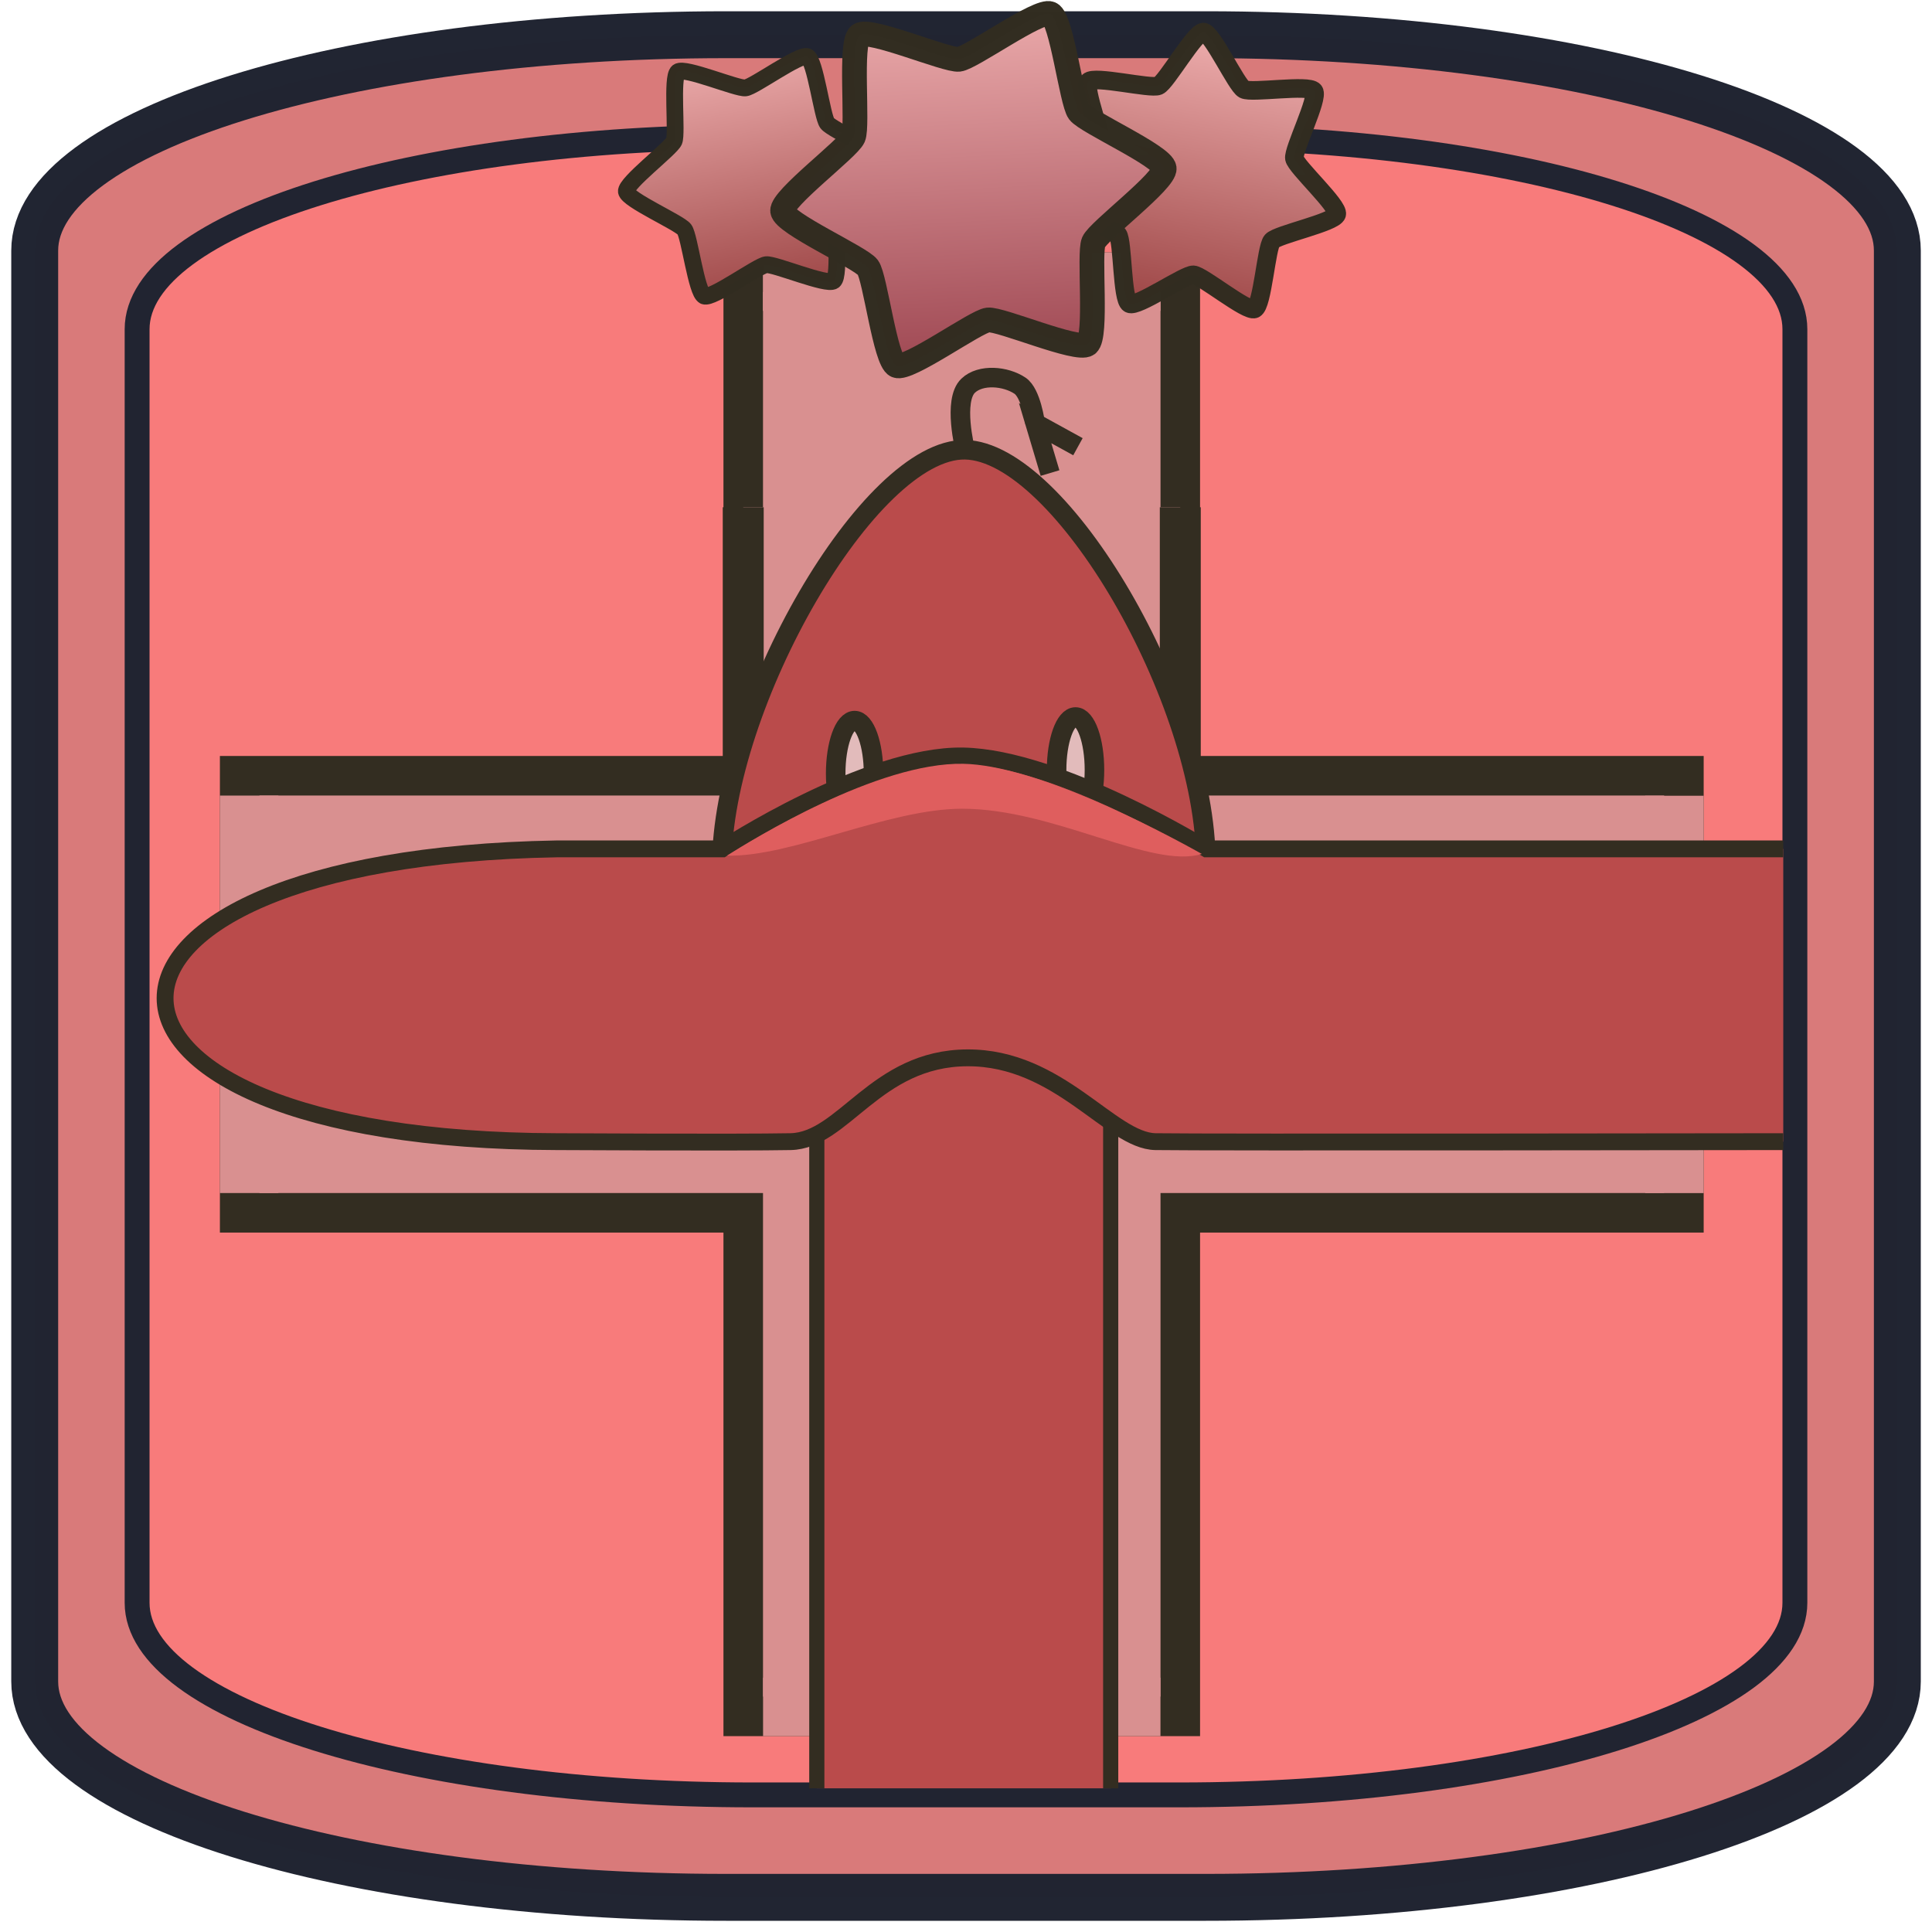
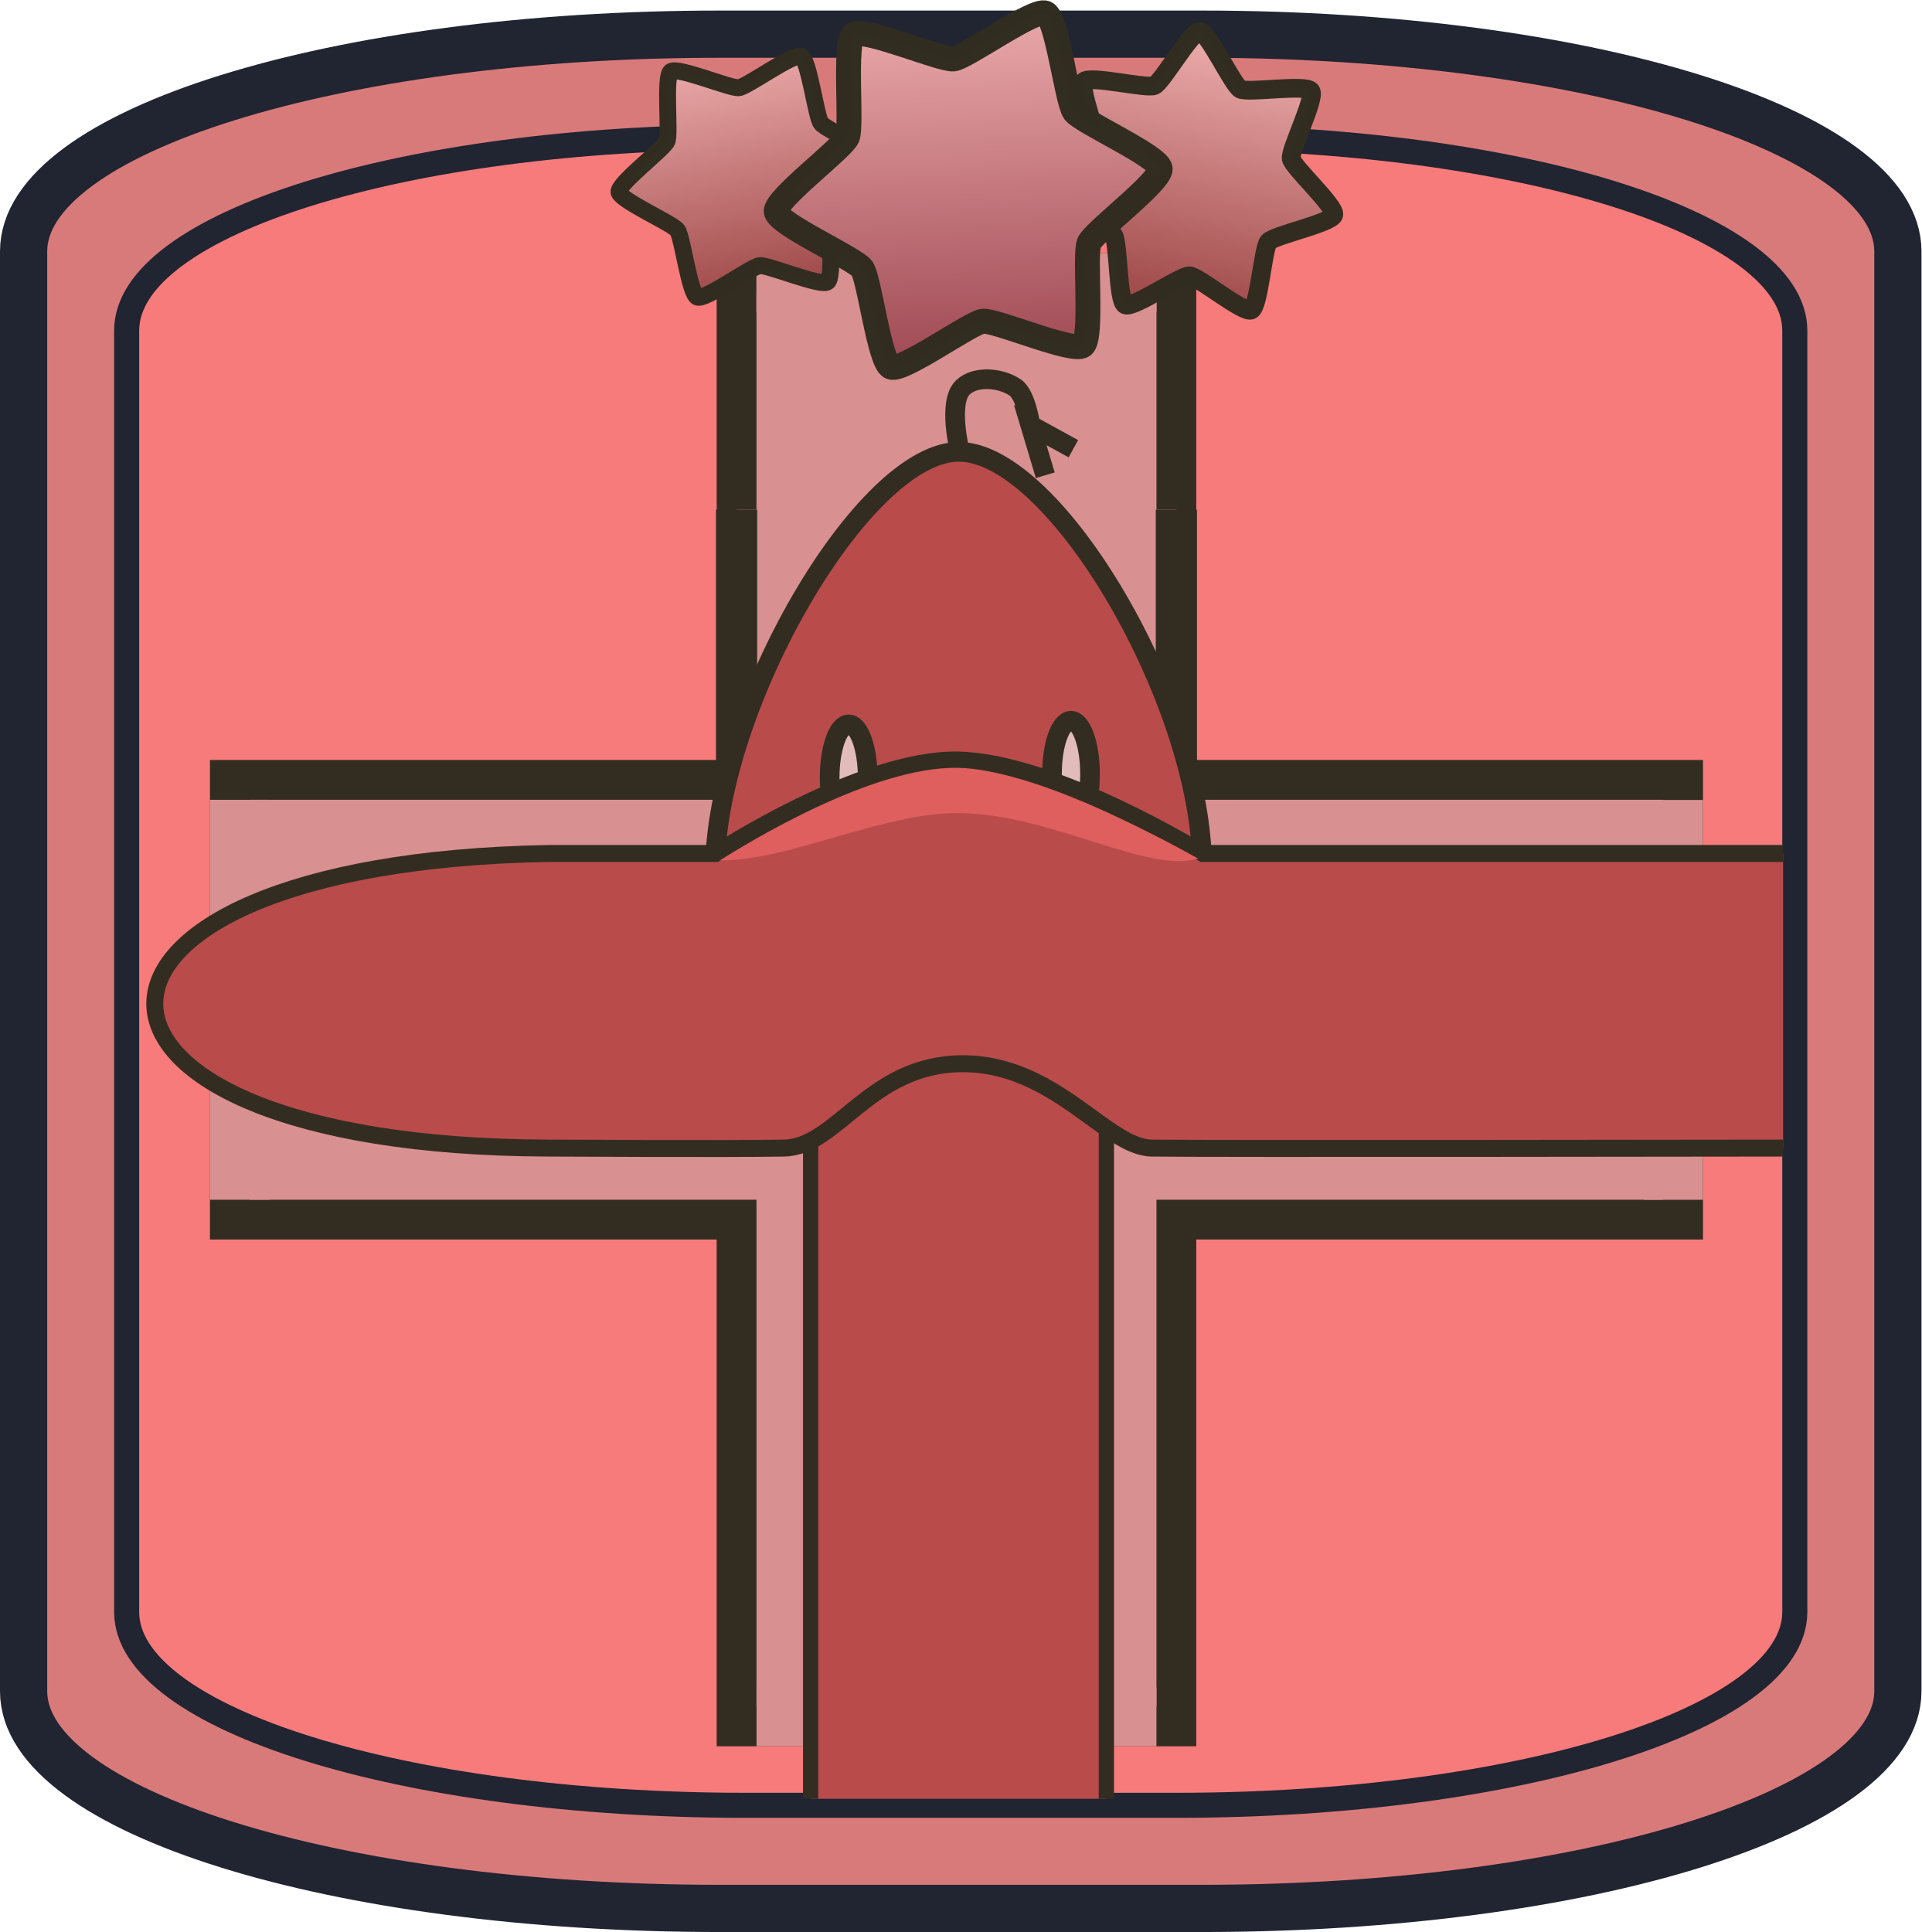
- <svg xmlns="http://www.w3.org/2000/svg" xmlns:xlink="http://www.w3.org/1999/xlink" width="130" height="130" viewBox="0 0 34.396 34.396" version="1.1" id="svg1">
+ <svg xmlns="http://www.w3.org/2000/svg" xmlns:xlink="http://www.w3.org/1999/xlink" width="200" height="201.099" viewBox="0 0 52.917 53.207" version="1.1" id="svg1">
  <defs id="defs1">
    <linearGradient xlink:href="#linearGradient23" id="linearGradient24" x1="9.158" y1="0.654" x2="9.524" y2="7.639" gradientUnits="userSpaceOnUse" />
    <linearGradient id="linearGradient23">
      <stop style="stop-color:#f2b3b3;stop-opacity:1;" offset="0" id="stop23" />
      <stop style="stop-color:#9e4747;stop-opacity:1;" offset="1" id="stop24" />
    </linearGradient>
    <linearGradient xlink:href="#linearGradient29" id="linearGradient25" x1="9.158" y1="0.654" x2="9.524" y2="7.639" gradientUnits="userSpaceOnUse" />
    <linearGradient id="linearGradient29">
      <stop style="stop-color:#f2b3b3;stop-opacity:1;" offset="0" id="stop28" />
      <stop style="stop-color:#9e4752;stop-opacity:1;" offset="1" id="stop29" />
    </linearGradient>
    <linearGradient xlink:href="#linearGradient23" id="linearGradient11" gradientUnits="userSpaceOnUse" x1="9.158" y1="0.654" x2="9.524" y2="7.639" />
  </defs>
-   <g id="layer1">
-     <rect style="fill:#d97a7a;stroke:#212532;stroke-width:0.835;stroke-linejoin:round;stroke-miterlimit:8.2;stroke-opacity:0.996;stroke-dasharray:none;fill-opacity:1" id="rect1" width="33.161" height="33.161" x="0.618" y="0.618" ry="3.843" rx="12.308" />
-     <rect style="fill:#f87b7b;stroke:#212532;stroke-width:0.443;stroke-linejoin:round;stroke-miterlimit:8.2;stroke-dasharray:none;stroke-opacity:0.996;fill-opacity:1" id="rect1-8" width="29.514" height="29.514" x="2.441" y="2.441" ry="3.42" rx="10.954" />
-     <path d="M 13.232,4.846 V 13.811 H 4.267 v 7.781 h 8.965 v 8.965 h 7.781 V 21.592 H 29.979 V 13.811 H 21.013 V 4.846 Z" style="fill:#d99090;fill-opacity:1;stroke:#332d21;stroke-width:0.704;stroke-dasharray:none" id="path2" />
-     <rect style="fill:#d99090;fill-opacity:1;stroke:#332d21;stroke-width:0;stroke-dasharray:none" id="rect2" width="7.08" height="1.041" x="13.582" y="4.494" ry="0" />
-     <rect style="fill:#d99090;fill-opacity:1;stroke:#332d21;stroke-width:0;stroke-dasharray:none" id="rect2-8" width="7.074" height="1.041" x="14.167" y="-30.331" ry="0" transform="rotate(90)" />
-     <rect style="fill:#d99090;fill-opacity:1;stroke:#332d21;stroke-width:0;stroke-dasharray:none" id="rect2-6" width="7.076" height="1.041" x="14.164" y="-4.956" ry="0" transform="rotate(90)" />
-     <rect style="fill:#d99090;fill-opacity:1;stroke:#332d21;stroke-width:0;stroke-dasharray:none" id="rect2-1" width="7.075" height="1.041" x="13.585" y="29.868" ry="0" />
-     <path id="rect6" style="fill:#d99090;stroke:#332d21;stroke-width:0.729;stroke-dasharray:none" d="M 21.013,9.031 V 18.37 H 13.232 V 9.031" />
-     <path id="rect3-1" style="fill:#ba4b4b;stroke:#332d21;stroke-width:0.27;stroke-dasharray:none" d="M 14.542,31.838 V 14.174 c 0.022,-7.515 5.071,-7.515 5.232,0 v 17.664" />
-     <path id="path3" style="fill:#ba4b4b;stroke:#332d21;stroke-width:0.348;stroke-dasharray:none" d="m 17.183,18.37 c -2.38,0 -4.333,-0.098 -4.333,-2.96 0,-2.862 2.631,-7.436 4.333,-7.403 1.702,0.033 4.284,4.446 4.286,7.356 0.001,2.909 -1.905,3.007 -4.286,3.007 z" />
-     <ellipse style="fill:#e2bbbb;fill-opacity:1;stroke:#332d21;stroke-width:0.348;stroke-dasharray:none" id="path4" cx="15.215" cy="13.772" rx="0.337" ry="0.943" />
-     <ellipse style="fill:#e2bbbb;fill-opacity:1;stroke:#332d21;stroke-width:0.348;stroke-dasharray:none" id="path4-4" cx="19.148" cy="13.708" rx="0.337" ry="0.943" />
-     <path style="fill:#e2bbbb;fill-opacity:0;stroke:#332d21;stroke-width:0.348;stroke-dasharray:none" d="m 17.183,8.007 c 0,0 -0.222,-0.877 0.053,-1.14 0.223,-0.213 0.669,-0.172 0.924,0 0.199,0.134 0.269,0.667 0.269,0.667" id="path5" />
-     <path style="fill:#e2bbbb;fill-opacity:0;stroke:#332d21;stroke-width:0.348;stroke-dasharray:none" d="m 19.191,7.953 -0.762,-0.419 0.265,0.888" id="path6" />
-     <path id="rect3" style="fill:#ba4b4b;stroke:#332d21;stroke-width:0.3;stroke-dasharray:none" d="m 31.748,20.325 c 0,0 -10.38,0.015 -11.177,0 -0.797,-0.015 -1.711,-1.5 -3.35,-1.492 -1.639,0.008 -2.201,1.475 -3.149,1.492 -0.948,0.018 -4.164,0 -4.164,0 -9.292,-0.022 -9.292,-5.052 0,-5.212 h 2.95 c 0,0 2.579,-1.687 4.29,-1.654 1.711,0.033 4.333,1.654 4.333,1.654 h 10.267" />
-     <path d="m 21.397,15.203 c -0.817,-0.457 -2.965,-1.58 -4.248,-1.605 -1.528,-0.029 -3.748,1.348 -4.206,1.635 1.145,0.029 2.867,-0.835 4.188,-0.835 1.634,7.1e-5 3.371,1.082 4.266,0.805 z" style="fill:#df5e5e;fill-opacity:1;stroke:#332d21;stroke-width:0" id="path11" />
-     <path style="fill:url(#linearGradient11);fill-opacity:1;fill-rule:nonzero;stroke:#322d21;stroke-width:0.443;stroke-linejoin:round;stroke-miterlimit:8.2;stroke-opacity:0.996" id="path1-5-7" d="M 11.386,7.222 C 11.222,7.342 9.982,6.725 9.782,6.762 9.582,6.8 8.652,7.826 8.455,7.774 8.259,7.721 7.969,6.366 7.815,6.233 7.661,6.101 6.278,6.013 6.197,5.827 6.116,5.641 6.994,4.569 7.002,4.366 7.009,4.163 6.216,3.027 6.311,2.847 6.406,2.668 7.791,2.686 7.955,2.565 8.118,2.445 8.512,1.116 8.711,1.078 8.911,1.041 9.761,2.136 9.957,2.188 10.153,2.241 11.437,1.72 11.591,1.852 c 0.154,0.133 -0.172,1.48 -0.091,1.666 0.081,0.186 1.289,0.865 1.281,1.068 -0.008,0.203 -1.264,0.788 -1.359,0.967 -0.095,0.179 0.127,1.547 -0.036,1.668 z" transform="matrix(0.7284932,0.1689472,-0.1689472,0.7284932,15.26162,-1.685718)" />
-     <path style="fill:url(#linearGradient24);fill-opacity:1;fill-rule:nonzero;stroke:#322d21;stroke-width:0.443;stroke-linejoin:round;stroke-miterlimit:8.2;stroke-opacity:0.996" id="path1-5-7-0" d="M 11.386,7.222 C 11.206,7.354 9.83,6.763 9.608,6.788 9.387,6.813 8.175,7.693 7.971,7.604 7.767,7.515 7.59,6.027 7.458,5.848 7.325,5.669 5.957,5.059 5.932,4.837 5.908,4.616 7.107,3.719 7.197,3.515 7.286,3.311 7.13,1.821 7.309,1.689 7.488,1.557 8.865,2.147 9.086,2.122 9.308,2.098 10.52,1.218 10.724,1.307 c 0.204,0.089 0.381,1.577 0.513,1.756 0.132,0.179 1.5,0.789 1.525,1.01 0.025,0.221 -1.175,1.118 -1.264,1.322 -0.089,0.204 0.067,1.694 -0.112,1.826 z" transform="matrix(-0.6576035,0.152507,0.152507,0.6576035,18.92319,-1.21621)" />
-     <path style="fill:url(#linearGradient25);fill-opacity:1;fill-rule:nonzero;stroke:#322d21;stroke-width:0.443;stroke-linejoin:round;stroke-miterlimit:8.2;stroke-opacity:0.996" id="path1-5-9" d="M 11.386,7.222 C 11.206,7.354 9.83,6.763 9.608,6.788 9.387,6.813 8.175,7.693 7.971,7.604 7.767,7.515 7.59,6.027 7.458,5.848 7.325,5.669 5.957,5.059 5.932,4.837 5.908,4.616 7.107,3.719 7.197,3.515 7.286,3.311 7.13,1.821 7.309,1.689 7.488,1.557 8.865,2.147 9.086,2.122 9.308,2.098 10.52,1.218 10.724,1.307 c 0.204,0.089 0.381,1.577 0.513,1.756 0.132,0.179 1.5,0.789 1.525,1.01 0.025,0.221 -1.175,1.118 -1.264,1.322 -0.089,0.204 0.067,1.694 -0.112,1.826 z" transform="matrix(0.9945855,0,0,0.9945855,8.033526,-1.054861)" />
+   <g id="layer1" transform="translate(-0.2000028,-0.01326365)">
+     <rect style="fill:#d97a7a;fill-opacity:1;stroke:#212532;stroke-width:1.3;stroke-linejoin:round;stroke-miterlimit:8.2;stroke-dasharray:none;stroke-opacity:0.996" id="rect1" width="51.617" height="51.617" x="0.85" y="0.954" ry="5.982" rx="19.158" />
+     <rect style="fill:#f87b7b;fill-opacity:1;stroke:#212532;stroke-width:0.69;stroke-linejoin:round;stroke-miterlimit:8.2;stroke-dasharray:none;stroke-opacity:0.996" id="rect1-8" width="45.94" height="45.94" x="3.688" y="3.792" ry="5.324" rx="17.051" />
+     <path d="M 20.485,7.535 V 21.491 H 6.53 V 33.602 H 20.485 V 47.558 H 32.597 V 33.602 H 46.552 V 21.491 H 32.597 V 7.535 Z" style="fill:#d99090;fill-opacity:1;stroke:#332d21;stroke-width:1.096;stroke-dasharray:none" id="path2" />
+     <rect style="fill:#d99090;fill-opacity:1;stroke:#332d21;stroke-width:0;stroke-dasharray:none" id="rect2" width="11.02" height="1.621" x="21.031" y="6.987" ry="0" />
+     <rect style="fill:#d99090;fill-opacity:1;stroke:#332d21;stroke-width:0;stroke-dasharray:none" id="rect2-8" width="11.011" height="1.621" x="22.044" y="-47.1" ry="0" transform="rotate(90)" />
+     <rect style="fill:#d99090;fill-opacity:1;stroke:#332d21;stroke-width:0;stroke-dasharray:none" id="rect2-6" width="11.014" height="1.621" x="22.04" y="-7.603" ry="0" transform="rotate(90)" />
+     <rect style="fill:#d99090;fill-opacity:1;stroke:#332d21;stroke-width:0;stroke-dasharray:none" id="rect2-1" width="11.013" height="1.621" x="21.035" y="46.485" ry="0" />
+     <path id="rect6" style="fill:#d99090;stroke:#332d21;stroke-width:1.134;stroke-dasharray:none" d="M 32.597,14.05 V 28.587 H 20.485 V 14.05" />
+     <path id="rect3-1" style="fill:#ba4b4b;stroke:#332d21;stroke-width:0.421;stroke-dasharray:none" d="m 22.525,49.551 v -27.495 c 0.034,-11.698 7.894,-11.698 8.144,0 v 27.495" />
+     <path id="path3" style="fill:#ba4b4b;stroke:#332d21;stroke-width:0.542;stroke-dasharray:none" d="m 26.635,28.587 c -3.705,0 -6.745,-0.153 -6.745,-4.607 0,-4.454 4.095,-11.575 6.745,-11.523 2.65,0.051 6.669,6.921 6.671,11.449 0.002,4.528 -2.966,4.681 -6.671,4.681 z" />
+     <ellipse style="fill:#e2bbbb;fill-opacity:1;stroke:#332d21;stroke-width:0.542;stroke-dasharray:none" id="path4" cx="23.572" cy="21.43" rx="0.524" ry="1.467" />
+     <ellipse style="fill:#e2bbbb;fill-opacity:1;stroke:#332d21;stroke-width:0.542;stroke-dasharray:none" id="path4-4" cx="29.695" cy="21.33" rx="0.524" ry="1.467" />
+     <path style="fill:#e2bbbb;fill-opacity:0;stroke:#332d21;stroke-width:0.542;stroke-dasharray:none" d="m 26.635,12.457 c 0,0 -0.346,-1.366 0.082,-1.775 0.347,-0.331 1.041,-0.268 1.438,0 0.309,0.209 0.419,1.037 0.419,1.037" id="path5" />
+     <path style="fill:#e2bbbb;fill-opacity:0;stroke:#332d21;stroke-width:0.542;stroke-dasharray:none" d="M 29.76,12.371 28.573,11.719 28.986,13.101" id="path6" />
+     <path id="rect3" style="fill:#ba4b4b;stroke:#332d21;stroke-width:0.467;stroke-dasharray:none" d="m 49.306,31.631 c 0,0 -16.157,0.024 -17.397,0 -1.24,-0.024 -2.663,-2.335 -5.214,-2.323 -2.551,0.012 -3.427,2.295 -4.902,2.323 -1.475,0.028 -6.482,0 -6.482,0 -14.464,-0.034 -14.464,-7.864 0,-8.113 h 4.592 c 0,0 4.015,-2.625 6.678,-2.574 2.663,0.051 6.744,2.574 6.744,2.574 h 15.981" />
+     <path d="m 33.194,23.657 c -1.272,-0.712 -4.615,-2.46 -6.613,-2.498 -2.378,-0.046 -5.835,2.098 -6.547,2.545 1.782,0.046 4.463,-1.3 6.519,-1.3 2.543,1.1e-4 5.247,1.685 6.641,1.254 z" style="fill:#df5e5e;fill-opacity:1;stroke:#332d21;stroke-width:0" id="path11" />
+     <path style="fill:url(#linearGradient11);fill-opacity:1;fill-rule:nonzero;stroke:#322d21;stroke-width:0.443;stroke-linejoin:round;stroke-miterlimit:8.2;stroke-opacity:0.996" id="path1-5-7" d="M 11.386,7.222 C 11.222,7.342 9.982,6.725 9.782,6.762 9.582,6.8 8.652,7.826 8.455,7.774 8.259,7.721 7.969,6.366 7.815,6.233 7.661,6.101 6.278,6.013 6.197,5.827 6.116,5.641 6.994,4.569 7.002,4.366 7.009,4.163 6.216,3.027 6.311,2.847 6.406,2.668 7.791,2.686 7.955,2.565 8.118,2.445 8.512,1.116 8.711,1.078 8.911,1.041 9.761,2.136 9.957,2.188 10.153,2.241 11.437,1.72 11.591,1.852 c 0.154,0.133 -0.172,1.48 -0.091,1.666 0.081,0.186 1.289,0.865 1.281,1.068 -0.008,0.203 -1.264,0.788 -1.359,0.967 -0.095,0.179 0.127,1.547 -0.036,1.668 z" transform="matrix(1.133946,0.2629771,-0.2629771,1.133946,23.64437,-2.63131)" />
+     <path style="fill:url(#linearGradient24);fill-opacity:1;fill-rule:nonzero;stroke:#322d21;stroke-width:0.443;stroke-linejoin:round;stroke-miterlimit:8.2;stroke-opacity:0.996" id="path1-5-7-0" d="M 11.386,7.222 C 11.206,7.354 9.83,6.763 9.608,6.788 9.387,6.813 8.175,7.693 7.971,7.604 7.767,7.515 7.59,6.027 7.458,5.848 7.325,5.669 5.957,5.059 5.932,4.837 5.908,4.616 7.107,3.719 7.197,3.515 7.286,3.311 7.13,1.821 7.309,1.689 7.488,1.557 8.865,2.147 9.086,2.122 9.308,2.098 10.52,1.218 10.724,1.307 c 0.204,0.089 0.381,1.577 0.513,1.756 0.132,0.179 1.5,0.789 1.525,1.01 0.025,0.221 -1.175,1.118 -1.264,1.322 -0.089,0.204 0.067,1.694 -0.112,1.826 z" transform="matrix(-1.023602,0.2373868,0.2373868,1.023602,29.34383,-1.900491)" />
+     <path style="fill:url(#linearGradient25);fill-opacity:1;fill-rule:nonzero;stroke:#322d21;stroke-width:0.443;stroke-linejoin:round;stroke-miterlimit:8.2;stroke-opacity:0.996" id="path1-5-9" d="M 11.386,7.222 C 11.206,7.354 9.83,6.763 9.608,6.788 9.387,6.813 8.175,7.693 7.971,7.604 7.767,7.515 7.59,6.027 7.458,5.848 7.325,5.669 5.957,5.059 5.932,4.837 5.908,4.616 7.107,3.719 7.197,3.515 7.286,3.311 7.13,1.821 7.309,1.689 7.488,1.557 8.865,2.147 9.086,2.122 9.308,2.098 10.52,1.218 10.724,1.307 c 0.204,0.089 0.381,1.577 0.513,1.756 0.132,0.179 1.5,0.789 1.525,1.01 0.025,0.221 -1.175,1.118 -1.264,1.322 -0.089,0.204 0.067,1.694 -0.112,1.826 z" transform="matrix(1.548136,0,0,1.548136,12.39338,-1.649341)" />
  </g>
</svg>
